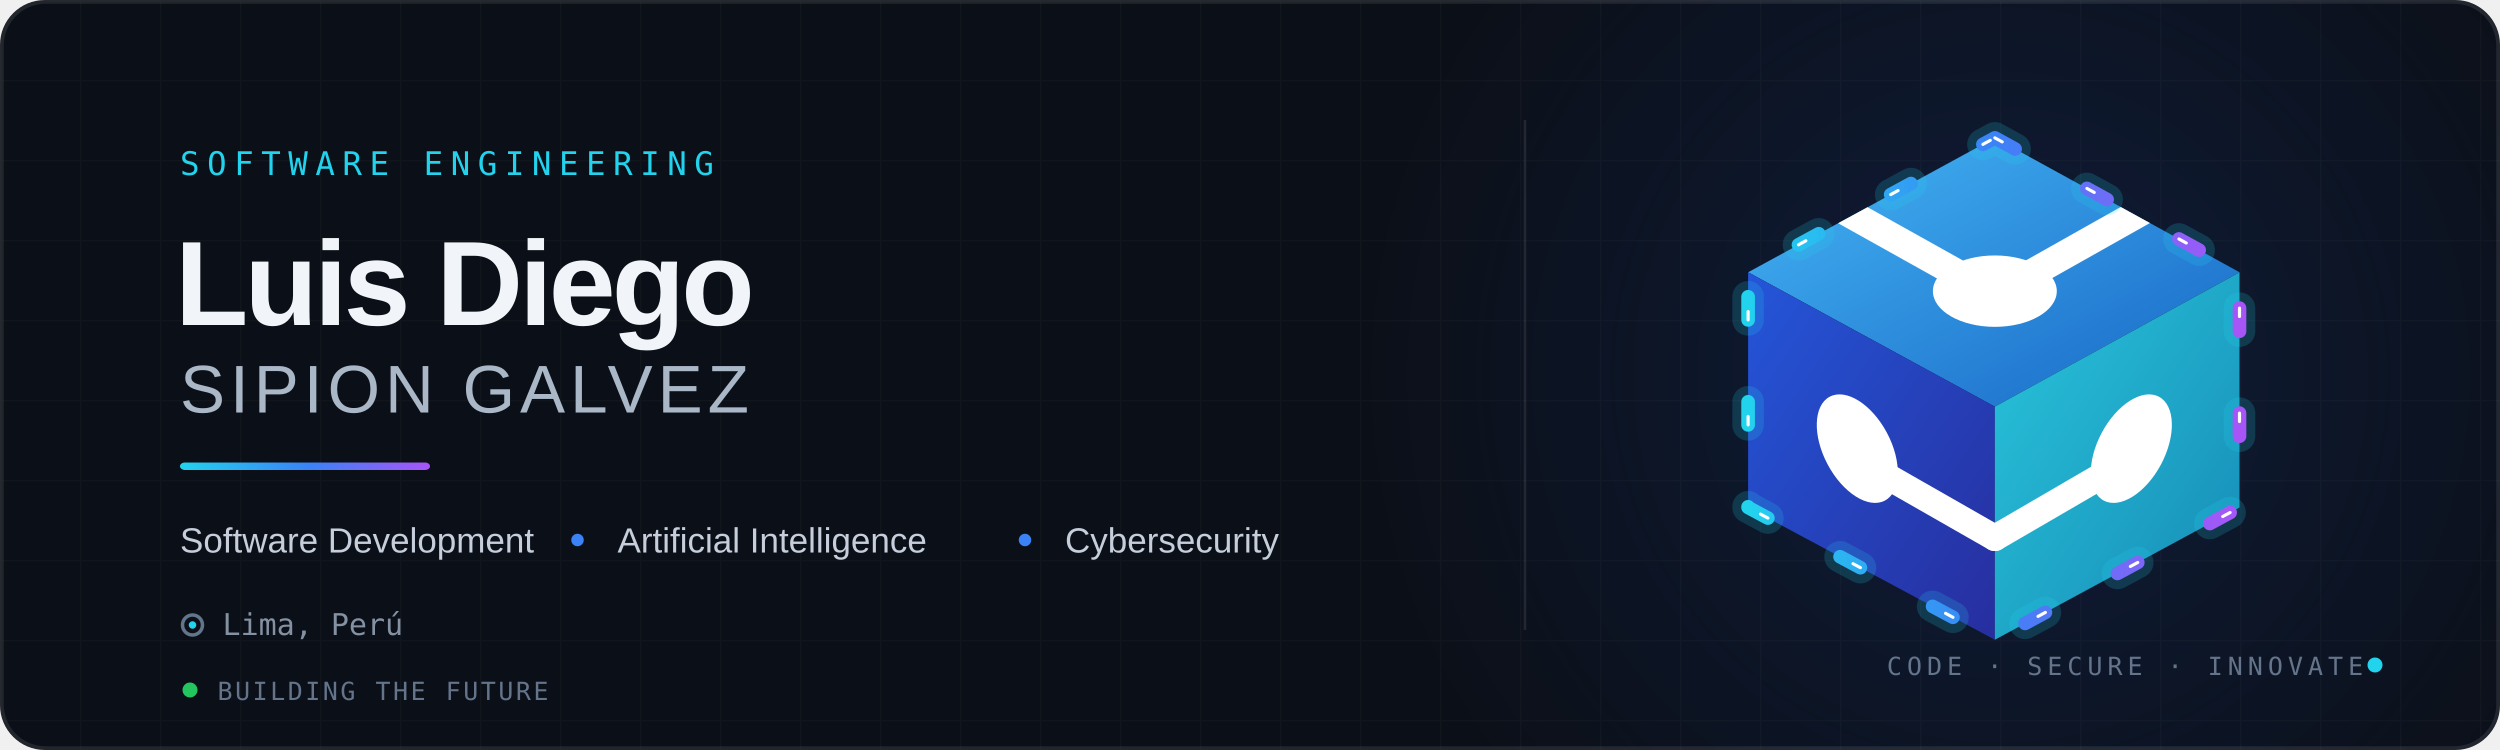
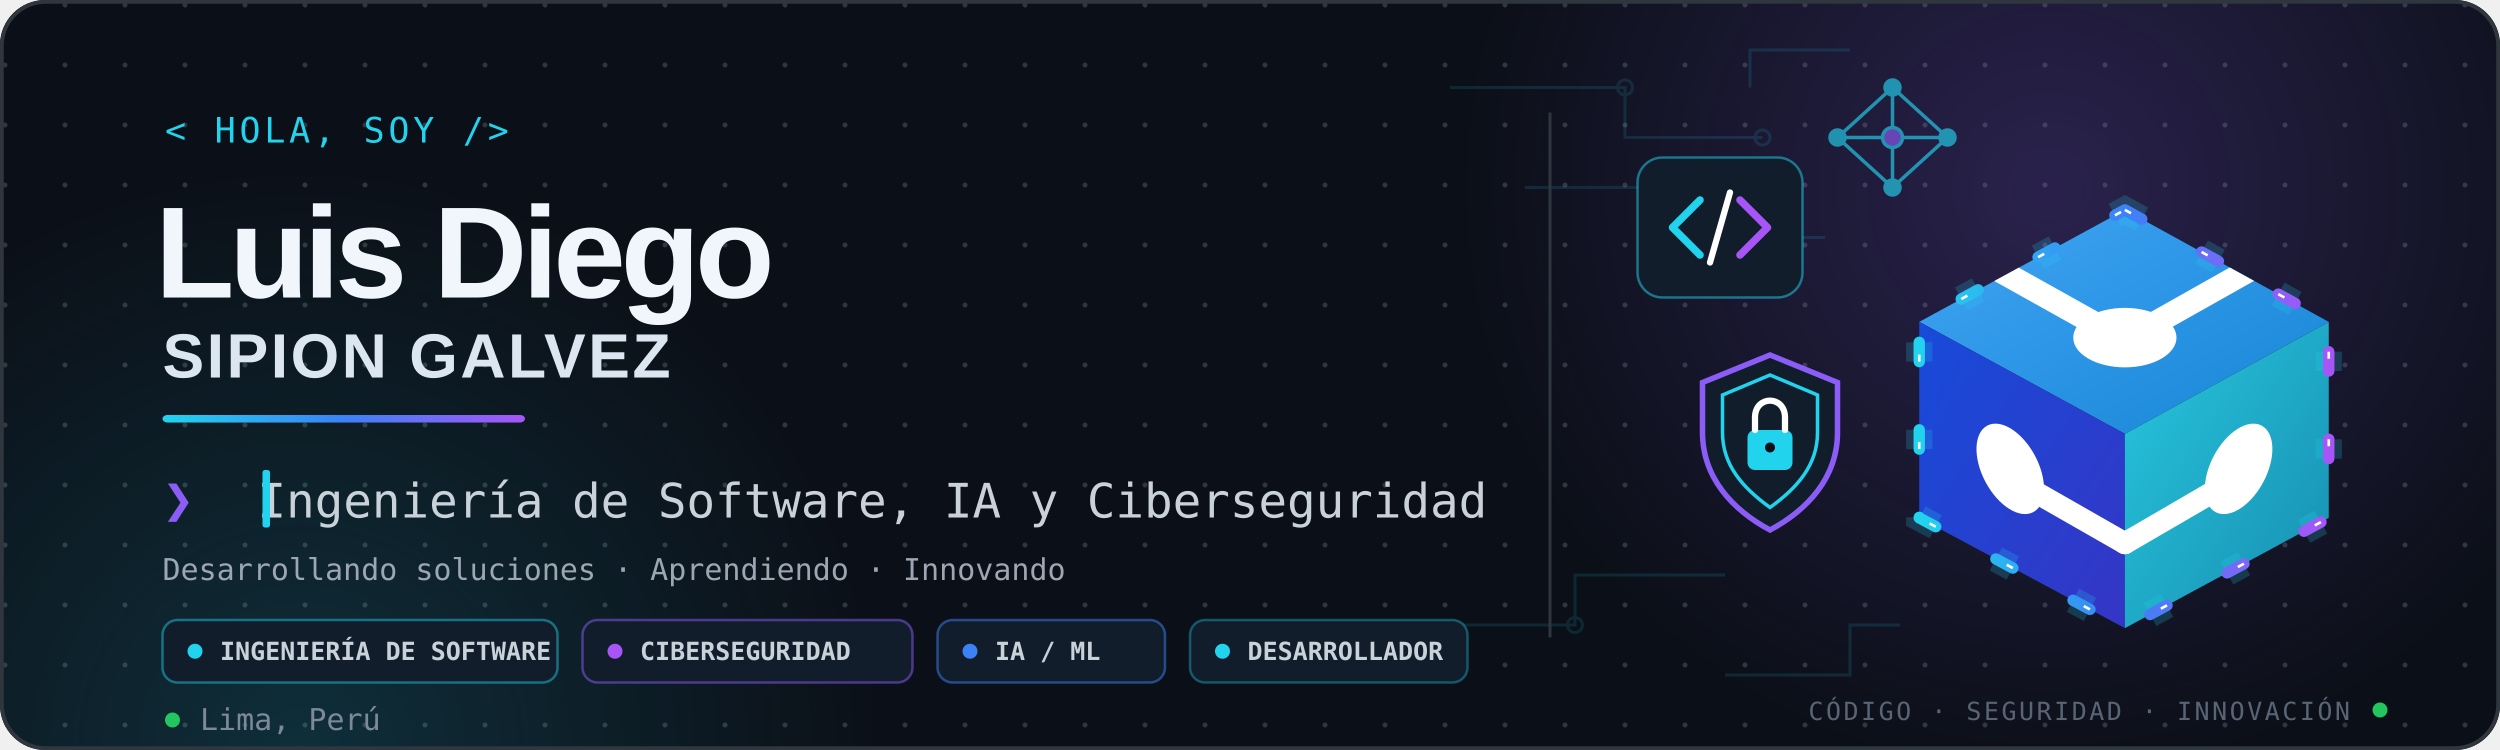
- <svg xmlns="http://www.w3.org/2000/svg" viewBox="0 0 1000 300" width="1000" height="300" role="img" aria-labelledby="title desc">
+ <svg xmlns="http://www.w3.org/2000/svg" viewBox="0 0 1000 300" width="1000" height="300" role="img" aria-labelledby="titulo descripcion">
  <defs>
-     <linearGradient id="accent" x1="0" y1="0" x2="1" y2="0">
-       <stop offset="0%" stop-color="#22D3EE" />
-       <stop offset="52%" stop-color="#3B82F6" />
-       <stop offset="100%" stop-color="#A855F7" />
-     </linearGradient>
-     <linearGradient id="cubeTop" x1="0" y1="0" x2="1" y2="1">
-       <stop offset="0%" stop-color="#45B7F5" />
-       <stop offset="100%" stop-color="#1765C5" />
-     </linearGradient>
-     <linearGradient id="cubeLeft" x1="0" y1="0" x2="1" y2="1">
-       <stop offset="0%" stop-color="#2456D9" />
-       <stop offset="100%" stop-color="#272E9E" />
-     </linearGradient>
-     <linearGradient id="cubeRight" x1="0" y1="0" x2="1" y2="1">
-       <stop offset="0%" stop-color="#29C6DC" />
-       <stop offset="100%" stop-color="#1689B5" />
-     </linearGradient>
-     <linearGradient id="neon" x1="0" y1="0" x2="1" y2="0">
-       <stop offset="0%" stop-color="#22D3EE" />
-       <stop offset="50%" stop-color="#3B82F6" />
-       <stop offset="100%" stop-color="#A855F7" />
-     </linearGradient>
-     <radialGradient id="ambient">
-       <stop offset="0%" stop-color="#2563EB" stop-opacity=".16" />
-       <stop offset="100%" stop-color="#2563EB" stop-opacity="0" />
+     <linearGradient id="acento" x1="0" y1="0" x2="1" y2="0">
+       <stop offset="0" stop-color="#22D3EE" />
+       <stop offset=".5" stop-color="#3B82F6" />
+       <stop offset="1" stop-color="#A855F7" />
+     </linearGradient>
+     <radialGradient id="brilloVioleta">
+       <stop offset="0" stop-color="#8B5CF6" stop-opacity=".24" />
+       <stop offset="1" stop-color="#8B5CF6" stop-opacity="0" />
    </radialGradient>
-     <pattern id="grid" width="32" height="32" patternUnits="userSpaceOnUse">
-       <path d="M32 0H0V32" fill="none" stroke="#FFFFFF" stroke-opacity=".025" stroke-width="1" />
+     <radialGradient id="brilloCian">
+       <stop offset="0" stop-color="#22D3EE" stop-opacity=".16" />
+       <stop offset="1" stop-color="#22D3EE" stop-opacity="0" />
+     </radialGradient>
+     <linearGradient id="caraSuperior" x1="0" y1="0" x2="1" y2="1">
+       <stop offset="0" stop-color="#42A5F5" />
+       <stop offset="1" stop-color="#1685D5" />
+     </linearGradient>
+     <linearGradient id="caraIzquierda" x1="0" y1="0" x2="1" y2="1">
+       <stop offset="0" stop-color="#174BD9" />
+       <stop offset="1" stop-color="#3535C5" />
+     </linearGradient>
+     <linearGradient id="caraDerecha" x1="0" y1="0" x2="1" y2="1">
+       <stop offset="0" stop-color="#28C7DF" />
+       <stop offset="1" stop-color="#168DAF" />
+     </linearGradient>
+     <pattern id="puntos" width="24" height="24" patternUnits="userSpaceOnUse">
+       <circle cx="2" cy="2" r="1" fill="#30363D" />
    </pattern>
-     <clipPath id="frame">
+     <clipPath id="marco">
      <rect width="1000" height="300" rx="18" />
    </clipPath>
-     <clipPath id="cubeClip">
+     <clipPath id="recorteCubo">
      <path d="M257 17 L490 145 L490 369 L257 495 L22 369 L22 145 Z" />
+     </clipPath>
+     <clipPath id="textoAnimado">
+       <rect x="105" y="183" width="510" height="34">
+         <animate attributeName="width" values="0;0;510;510;0;0;0;0;0;0;0" keyTimes="0;.02;.13;.27;.32;.34;.46;.60;.65;.79;1" dur="15s" repeatCount="indefinite" />
+       </rect>
    </clipPath>
  </defs>
  <style>
    .sans {
      font-family: 'Segoe UI', Ubuntu, Arial, sans-serif;
    }

    .mono {
-       font-family: 'SFMono-Regular', Consolas, monospace;
-     }
- 
-     .cube-float {
-       animation: float 5s ease-in-out infinite;
-     }
- 
-     @keyframes float {
-       0%, 100% { transform: translateY(0); }
-       50% { transform: translateY(-6px); }
-     }
- 
-     .light {
-       animation: travel 4s linear infinite;
-     }
- 
-     .light-core {
-       animation: travel 4s linear infinite;
-     }
- 
-     @keyframes travel {
+       font-family: 'Cascadia Code', Consolas, monospace;
+     }
+ 
+     .nombre {
+       font-size: 52px;
+       font-weight: 750;
+       letter-spacing: -2px;
+       fill: #F0F6FC;
+     }
+ 
+     .subtitulo {
+       font-size: 13px;
+       font-weight: 600;
+       letter-spacing: 2.2px;
+       fill: #8B949E;
+     }
+ 
+     .detalle {
+       font-size: 12px;
+       fill: #9DA7B3;
+     }
+ 
+     .flotar {
+       animation: flotar 4s ease-in-out infinite;
+     }
+ 
+     @keyframes flotar {
+       0%,100% { transform: translateY(0); }
+       50% { transform: translateY(-5px); }
+     }
+ 
+     .pulso {
+       animation: pulso 3s ease-in-out infinite;
+     }
+ 
+     @keyframes pulso {
+       0%,100% { opacity: .55; }
+       50% { opacity: 1; }
+     }
+ 
+     .circuito {
+       stroke-dasharray: 5 8;
+       animation: moverCircuito 8s linear infinite;
+     }
+ 
+     @keyframes moverCircuito {
+       to { stroke-dashoffset: -52; }
+     }
+ 
+     .luz {
+       animation: recorrer 4s linear infinite;
+     }
+ 
+     @keyframes recorrer {
      to { stroke-dashoffset: -100; }
    }

    .cursor {
-       animation: blink 1s steps(1) infinite;
-     }
- 
-     @keyframes blink {
+       animation: parpadear 1s steps(1,end) infinite;
+     }
+ 
+     @keyframes parpadear {
      50% { opacity: 0; }
    }

-     .line {
+     .revelar {
+       transform-box: fill-box;
      transform-origin: left;
-       animation: reveal 1.2s ease-out both;
-     }
- 
-     @keyframes reveal {
-       from { transform: scaleX(0); opacity: 0; }
-       to { transform: scaleX(1); opacity: 1; }
-     }
- 
-     .soft-glow {
-       animation: glow 4s ease-in-out infinite;
-     }
- 
-     @keyframes glow {
-       0%, 100% { opacity: .45; }
-       50% { opacity: .9; }
+       animation: revelar 1.2s ease-out both;
+     }
+ 
+     @keyframes revelar {
+       from { transform: scaleX(0); }
+       to { transform: scaleX(1); }
    }

    @media (prefers-reduced-motion: reduce) {
-       * { animation: none !important; }
+       *, *::before, *::after {
+         animation: none !important;
+       }
    }
  </style>
-   <g clip-path="url(#frame)">
+   <g clip-path="url(#marco)">
    <rect width="1000" height="300" fill="#0B0F17" />
-     <rect width="1000" height="300" fill="url(#grid)" />
-     <circle cx="800" cy="150" r="260" fill="url(#ambient)" />
-     <rect x=".75" y=".75" width="998.5" height="298.5" rx="17.5" fill="none" stroke="#FFFFFF" stroke-opacity=".09" stroke-width="1.5" />
-   </g>
-   <g class="sans">
-     <text x="72" y="70" class="mono" font-size="13" letter-spacing="3" fill="#22D3EE">
-       SOFTWARE ENGINEERING
+     <rect width="1000" height="300" fill="url(#puntos)" />
+     <circle cx="820" cy="75" r="240" fill="url(#brilloVioleta)">
+       <animate attributeName="cx" values="820;760;820" dur="14s" repeatCount="indefinite" />
+     </circle>
+     <circle cx="120" cy="300" r="240" fill="url(#brilloCian)">
+       <animate attributeName="cy" values="300;250;300" dur="11s" repeatCount="indefinite" />
+     </circle>
+     <rect x=".75" y=".75" width="998.5" height="298.5" rx="17.5" fill="none" stroke="#30363D" stroke-width="1.5" />
+     <g fill="none" stroke="#22D3EE" stroke-width="1.2" opacity=".13" class="circuit">
+       <path d="M580 35 H650 V55 H705" />
+       <path d="M610 75 H675 V95 H730" />
+       <path d="M565 250 H630 V230 H690" />
+       <path d="M700 35 V20 H740" />
+       <path d="M690 270 H740 V250 H760" />
+       <circle cx="650" cy="35" r="3" />
+       <circle cx="705" cy="55" r="3" />
+       <circle cx="675" cy="75" r="3" />
+       <circle cx="630" cy="250" r="3" />
+     </g>
+   </g>
+   <text class="mono" x="66" y="57" font-size="14" fill="#22D3EE" letter-spacing="1.5">
+     &lt; HOLA, SOY /&gt;
+   </text>
+   <text class="sans nombre" x="62" y="119">
+     Luis Diego
+   </text>
+   <text class="sans" x="65" y="151" font-size="25" font-weight="650" fill="#DCE6F1" letter-spacing="1">
+     SIPION GALVEZ
+   </text>
+   <rect class="revelar" x="65" y="166" width="145" height="3" rx="2" fill="url(#acento)" />
+   <text class="mono" x="65" y="207" font-size="21" fill="#8B5CF6">❯</text>
+   <g class="mono" font-size="19" fill="#C9D1D9">
+     <text x="103" y="207" clip-path="url(#textoAnimado)">
+       Ingeniería de Software, IA y Ciberseguridad
    </text>
-     <text x="70" y="130" font-size="48" font-weight="700" letter-spacing="-1.5" fill="#F1F5F9">
-       Luis Diego
-     </text>
-     <text x="72" y="165" font-size="27" font-weight="400" letter-spacing="2" fill="#AAB7C7">
-       SIPION GALVEZ
-     </text>
-     <rect class="line" x="72" y="185" width="100" height="3" rx="2" fill="url(#accent)" />
-     <g font-size="14" fill="#C5CEDA">
-       <text x="72" y="221">Software Development</text>
-       <circle cx="231" cy="216" r="2.5" fill="#3B82F6" />
-       <text x="247" y="221">Artificial Intelligence</text>
-       <circle cx="410" cy="216" r="2.5" fill="#3B82F6" />
-       <text x="426" y="221">Cybersecurity</text>
-     </g>
-     <g transform="translate(72 250)">
-       <circle cx="5" cy="0" r="4" fill="none" stroke="#64748B" stroke-width="1.4" />
-       <circle cx="5" cy="0" r="1.5" fill="#22D3EE" />
-       <text x="17" y="4" class="mono" font-size="12" fill="#8491A3">
-         Lima, Perú
-       </text>
-     </g>
-     <g transform="translate(72 276)">
-       <circle cx="4" cy="0" r="3" fill="#22C55E" />
-       <text x="15" y="4" class="mono" font-size="10" letter-spacing="1" fill="#64748B">
-         BUILDING THE FUTURE
-       </text>
-     </g>
-   </g>
-   <path d="M610 48 V252" stroke="#FFFFFF" stroke-opacity=".09" stroke-width="1" />
-   <g transform="translate(690 48) scale(0.42)">
-     <g class="cube-float">
-       <path d="M257 17 L490 145 L257 273 L22 145 Z" fill="url(#cubeTop)" />
-       <path d="M22 145 L257 273 L257 495 L22 369 Z" fill="url(#cubeLeft)" />
-       <path d="M490 145 L257 273 L257 495 L490 369 Z" fill="url(#cubeRight)" />
-       <g clip-path="url(#cubeClip)">
-         <g fill="none" stroke="#FFFFFF" stroke-width="27" stroke-linecap="round" stroke-linejoin="round">
+   </g>
+   <rect class="cursor" x="105" y="188" width="3" height="23" rx="1" fill="#22D3EE">
+     <animate attributeName="x" values="105;105;555;555;105;105;105;105;105" keyTimes="0;.02;.13;.27;.32;.34;.46;.60;1" dur="15s" repeatCount="indefinite" />
+   </rect>
+   <text class="mono detalle" x="65" y="232">
+     Desarrollando soluciones · Aprendiendo · Innovando
+   </text>
+   <g class="mono" font-size="10" font-weight="600">
+     <g transform="translate(65 248)">
+       <rect width="158" height="25" rx="6" fill="#111D2B" stroke="#22D3EE" stroke-opacity=".45" />
+       <circle cx="13" cy="12.5" r="3" fill="#22D3EE" />
+       <text x="23" y="16" fill="#C9D1D9">INGENIERÍA DE SOFTWARE</text>
+     </g>
+     <g transform="translate(233 248)">
+       <rect width="132" height="25" rx="6" fill="#111D2B" stroke="#8B5CF6" stroke-opacity=".5" />
+       <circle cx="13" cy="12.5" r="3" fill="#A855F7" />
+       <text x="23" y="16" fill="#C9D1D9">CIBERSEGURIDAD</text>
+     </g>
+     <g transform="translate(375 248)">
+       <rect width="91" height="25" rx="6" fill="#111D2B" stroke="#3B82F6" stroke-opacity=".5" />
+       <circle cx="13" cy="12.5" r="3" fill="#3B82F6" />
+       <text x="23" y="16" fill="#C9D1D9">IA / ML</text>
+     </g>
+     <g transform="translate(476 248)">
+       <rect width="111" height="25" rx="6" fill="#111D2B" stroke="#22D3EE" stroke-opacity=".35" />
+       <circle cx="13" cy="12.5" r="3" fill="#22D3EE" />
+       <text x="23" y="16" fill="#C9D1D9">DESARROLLADOR</text>
+     </g>
+   </g>
+   <circle cx="69" cy="288" r="3" fill="#22C55E" />
+   <text class="mono" x="80" y="292" font-size="12" fill="#7D8997">
+     Lima, Perú
+   </text>
+   <path d="M620 45 V255" stroke="#30363D" stroke-width="1.2" />
+   <g transform="translate(655 63)" class="pulso">
+     <rect width="66" height="56" rx="10" fill="#111D2B" stroke="#22D3EE" stroke-opacity=".5" />
+     <path d="M25 17 L14 28 L25 39" fill="none" stroke="#22D3EE" stroke-width="3" stroke-linecap="round" stroke-linejoin="round" />
+     <path d="M41 17 L52 28 L41 39" fill="none" stroke="#A855F7" stroke-width="3" stroke-linecap="round" stroke-linejoin="round" />
+     <path d="M37 14 L29 42" fill="none" stroke="#FFFFFF" stroke-width="2.5" stroke-linecap="round" />
+   </g>
+   <g transform="translate(678 142)" class="pulso">
+     <path d="M30 0 L57 11 V31       C57 49 45 62 30 70       C15 62 3 49 3 31 V11 Z" fill="#111D2B" stroke="#8B5CF6" stroke-width="2.2" />
+     <path d="M30 8 L49 16 V31       C49 44 41 53 30 61       C19 53 11 44 11 31 V16 Z" fill="none" stroke="#22D3EE" stroke-width="1.4" />
+     <rect x="21" y="30" width="18" height="16" rx="3" fill="#22D3EE" />
+     <path d="M24 30 V25 C24 16 36 16 36 25 V30" fill="none" stroke="#FFFFFF" stroke-width="2.5" stroke-linecap="round" />
+     <circle cx="30" cy="37" r="2" fill="#0B0F17" />
+   </g>
+   <g transform="translate(735 35)" fill="none" stroke="#22D3EE" stroke-width="1.4" opacity=".65">
+     <path d="M0 20 L22 0 L44 20 L22 40 Z" />
+     <path d="M22 0 V40 M0 20 H44" />
+     <circle cx="22" cy="0" r="3" fill="#22D3EE" />
+     <circle cx="0" cy="20" r="3" fill="#22D3EE" />
+     <circle cx="44" cy="20" r="3" fill="#22D3EE" />
+     <circle cx="22" cy="40" r="3" fill="#22D3EE" />
+     <circle cx="22" cy="20" r="4" fill="#8B5CF6" />
+   </g>
+   <g transform="translate(760 78) scale(.35)">
+     <g class="flotar">
+       <path d="M257 17 L490 145 L257 273 L22 145 Z" fill="url(#caraSuperior)" />
+       <path d="M22 145 L257 273 L257 495 L22 369 Z" fill="url(#caraIzquierda)" />
+       <path d="M490 145 L257 273 L257 495 L490 369 Z" fill="url(#caraDerecha)" />
+       <g clip-path="url(#recorteCubo)">
+         <g fill="none" stroke="#FFFFFF" stroke-width="27" stroke-linecap="round">
          <path d="M108 83 L219 145" />
          <path d="M404 83 L294 145" />
        </g>
        <ellipse cx="257" cy="163" rx="59" ry="34" fill="#FFFFFF" />
        <ellipse cx="126" cy="313" rx="32" ry="56" transform="rotate(-28 126 313)" fill="#FFFFFF" />
        <path d="M145 334 L257 398" fill="none" stroke="#FFFFFF" stroke-width="25" stroke-linecap="round" />
        <ellipse cx="387" cy="313" rx="32" ry="56" transform="rotate(28 387 313)" fill="#FFFFFF" />
        <path d="M367 334 L257 398" fill="none" stroke="#FFFFFF" stroke-width="25" stroke-linecap="round" />
      </g>
-       <path d="M257 17 L490 145 L490 369 L257 495 L22 369 L22 145 Z" fill="none" stroke="#22D3EE" stroke-width="30" stroke-linecap="round" stroke-linejoin="round" opacity=".18" pathLength="100" stroke-dasharray="22 78" class="light" />
-       <path d="M257 17 L490 145 L490 369 L257 495 L22 369 L22 145 Z" fill="none" stroke="url(#neon)" stroke-width="13" stroke-linecap="round" stroke-linejoin="round" pathLength="100" stroke-dasharray="22 78" class="light" />
-       <path d="M257 17 L490 145 L490 369 L257 495 L22 369 L22 145 Z" fill="none" stroke="#FFFFFF" stroke-width="3" stroke-linecap="round" stroke-linejoin="round" pathLength="100" stroke-dasharray="8 92" class="light-core" />
-     </g>
-   </g>
-   <text x="850" y="270" class="mono" font-size="10" letter-spacing="2" text-anchor="middle" fill="#64748B">
-     CODE · SECURE · INNOVATE
-   </text>
-   <circle cx="950" cy="266" r="3" fill="#22D3EE" class="soft-glow" />
+       <path d="M257 17 L490 145 L490 369 L257 495 L22 369 L22 145 Z" fill="none" stroke="#22D3EE" stroke-width="30" opacity=".2" pathLength="100" stroke-dasharray="22 78" class="luz">
+         <animate attributeName="stroke-dashoffset" from="0" to="-100" dur="4s" repeatCount="indefinite" />
+       </path>
+       <path d="M257 17 L490 145 L490 369 L257 495 L22 369 L22 145 Z" fill="none" stroke="url(#acento)" stroke-width="13" stroke-linecap="round" stroke-linejoin="round" pathLength="100" stroke-dasharray="22 78">
+         <animate attributeName="stroke-dashoffset" from="0" to="-100" dur="4s" repeatCount="indefinite" />
+       </path>
+       <path d="M257 17 L490 145 L490 369 L257 495 L22 369 L22 145 Z" fill="none" stroke="#FFFFFF" stroke-width="3" pathLength="100" stroke-dasharray="8 92">
+         <animate attributeName="stroke-dashoffset" from="0" to="-100" dur="4s" repeatCount="indefinite" />
+       </path>
+     </g>
+   </g>
+   <text class="mono" x="940" y="288" text-anchor="end" font-size="10" letter-spacing="1" fill="#586575">
+     CÓDIGO · SEGURIDAD · INNOVACIÓN
+   </text>
+   <circle cx="952" cy="284" r="3" fill="#22C55E">
+     <animate attributeName="opacity" values="1;.3;1" dur="2s" repeatCount="indefinite" />
+   </circle>
</svg>
